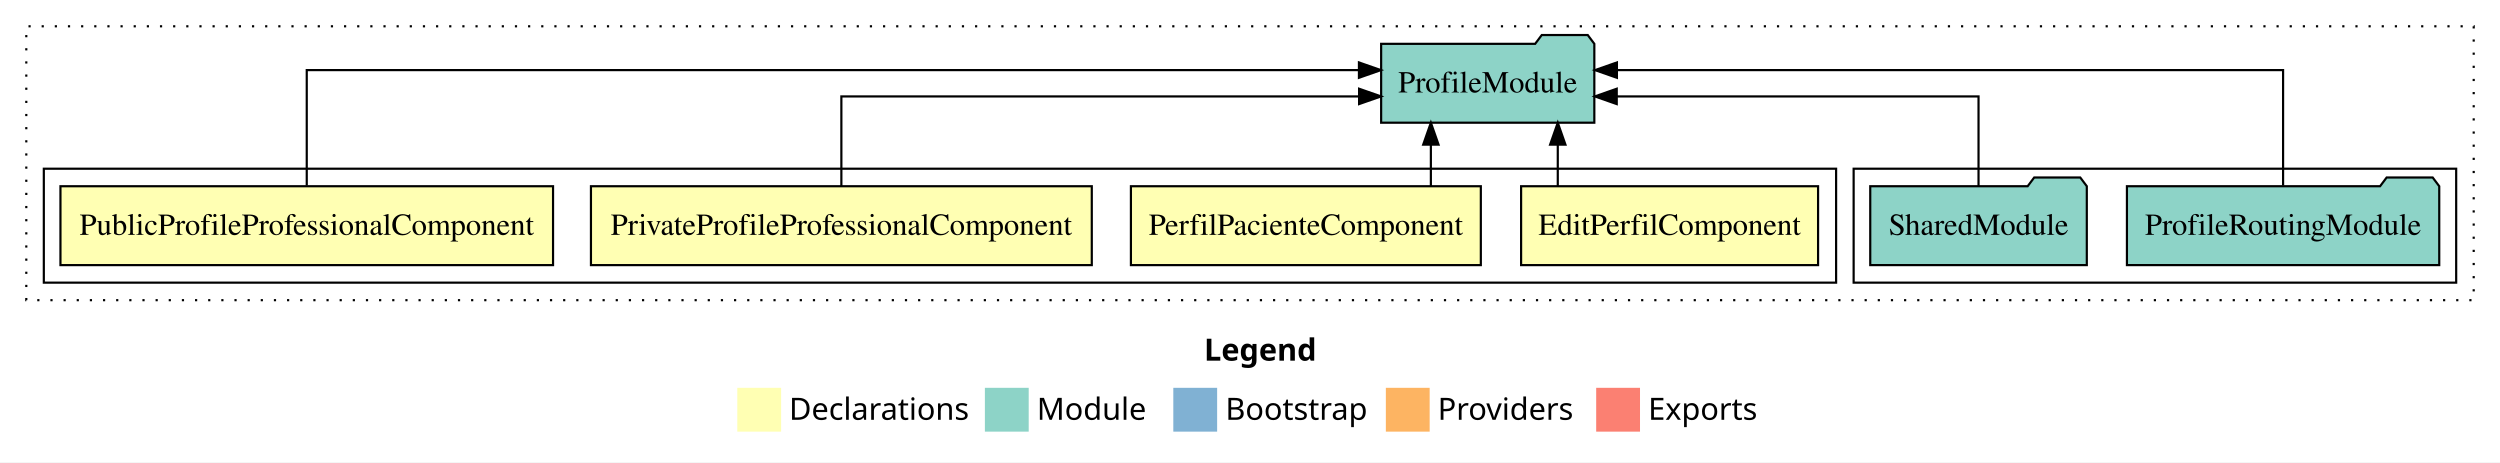
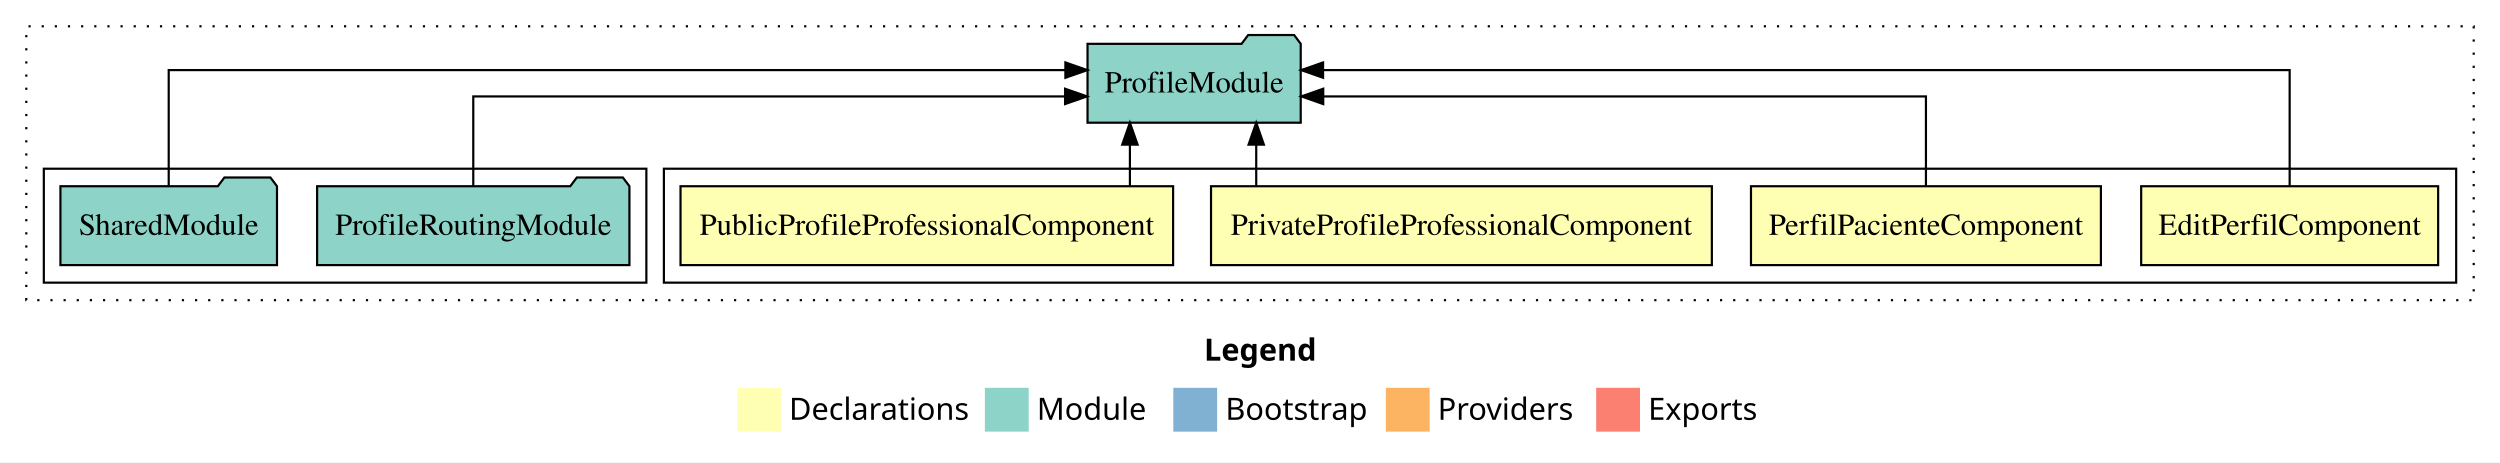
<svg xmlns="http://www.w3.org/2000/svg" width="1141pt" height="211pt" viewBox="0.00 0.00 1141.00 211.00">
  <g id="graph0" class="graph" transform="scale(1 1) rotate(0) translate(4 207)">
    <polygon fill="white" stroke="transparent" points="-4,4 -4,-207 1137,-207 1137,4 -4,4" />
    <text text-anchor="start" x="545.51" y="-42.4" font-family="Times-12" font-weight="bold" font-size="14.00">Legend</text>
    <polygon fill="#ffffb3" stroke="transparent" points="332.5,-10 332.5,-30 352.5,-30 352.5,-10 332.5,-10" />
    <text text-anchor="start" x="356.13" y="-15.4" font-family="Times-12" font-size="14.00">  Declarations</text>
    <polygon fill="#8dd3c7" stroke="transparent" points="445.5,-10 445.5,-30 465.5,-30 465.5,-10 445.5,-10" />
    <text text-anchor="start" x="469.23" y="-15.4" font-family="Times-12" font-size="14.00">  Module</text>
    <polygon fill="#80b1d3" stroke="transparent" points="531.5,-10 531.5,-30 551.5,-30 551.5,-10 531.5,-10" />
    <text text-anchor="start" x="555.28" y="-15.4" font-family="Times-12" font-size="14.00">  Bootstrap</text>
    <polygon fill="#fdb462" stroke="transparent" points="628.5,-10 628.5,-30 648.5,-30 648.5,-10 628.5,-10" />
    <text text-anchor="start" x="652.17" y="-15.4" font-family="Times-12" font-size="14.00">  Providers</text>
    <polygon fill="#fb8072" stroke="transparent" points="724.5,-10 724.5,-30 744.5,-30 744.5,-10 724.5,-10" />
    <text text-anchor="start" x="748.23" y="-15.4" font-family="Times-12" font-size="14.00">  Exports</text>
    <g id="clust1" class="cluster">
      <polygon fill="none" stroke="black" stroke-dasharray="1,5" points="8,-70 8,-195 1125,-195 1125,-70 8,-70" />
    </g>
+     <g id="clust2" class="cluster">
+       <polygon fill="none" stroke="black" points="299,-78 299,-130 1117,-130 1117,-78 299,-78" />
+     </g>
    <g id="clust7" class="cluster">
-       <polygon fill="none" stroke="black" points="842,-78 842,-130 1117,-130 1117,-78 842,-78" />
-     </g>
-     <g id="clust2" class="cluster">
-       <polygon fill="none" stroke="black" points="16,-78 16,-130 834,-130 834,-78 16,-78" />
+       <polygon fill="none" stroke="black" points="16,-78 16,-130 291,-130 291,-78 16,-78" />
    </g>
    <g id="node1" class="node">
-       <polygon fill="#ffffb3" stroke="black" points="825.77,-122 690.23,-122 690.23,-86 825.77,-86 825.77,-122" />
-       <text text-anchor="middle" x="758" y="-99.8" font-family="Times,serif" font-size="14.00">EditPerfilComponent</text>
+       <polygon fill="#ffffb3" stroke="black" points="1108.77,-122 973.23,-122 973.23,-86 1108.77,-86 1108.77,-122" />
+       <text text-anchor="middle" x="1041" y="-99.8" font-family="Times,serif" font-size="14.00">EditPerfilComponent</text>
    </g>
    <g id="node5" class="node">
-       <polygon fill="#8dd3c7" stroke="black" points="723.65,-187 720.65,-191 699.65,-191 696.65,-187 626.35,-187 626.35,-151 723.65,-151 723.65,-187" />
-       <text text-anchor="middle" x="675" y="-164.8" font-family="Times,serif" font-size="14.00">ProfileModule</text>
+       <polygon fill="#8dd3c7" stroke="black" points="589.65,-187 586.65,-191 565.65,-191 562.65,-187 492.35,-187 492.35,-151 589.65,-151 589.65,-187" />
+       <text text-anchor="middle" x="541" y="-164.8" font-family="Times,serif" font-size="14.00">ProfileModule</text>
    </g>
    <g id="edge1" class="edge">
-       <path fill="none" stroke="black" d="M706.97,-122.11C706.97,-122.11 706.97,-140.99 706.97,-140.99" />
-       <polygon fill="black" stroke="black" points="703.47,-140.99 706.97,-150.99 710.47,-140.99 703.47,-140.99" />
+       <path fill="none" stroke="black" d="M1041,-122.28C1041,-143.32 1041,-175 1041,-175 1041,-175 599.85,-175 599.85,-175" />
+       <polygon fill="black" stroke="black" points="599.85,-171.5 589.85,-175 599.85,-178.5 599.85,-171.5" />
    </g>
    <g id="node2" class="node">
-       <polygon fill="#ffffb3" stroke="black" points="671.85,-122 512.15,-122 512.15,-86 671.85,-86 671.85,-122" />
-       <text text-anchor="middle" x="592" y="-99.8" font-family="Times,serif" font-size="14.00">PerfilPacienteComponent</text>
+       <polygon fill="#ffffb3" stroke="black" points="954.85,-122 795.15,-122 795.15,-86 954.85,-86 954.85,-122" />
+       <text text-anchor="middle" x="875" y="-99.8" font-family="Times,serif" font-size="14.00">PerfilPacienteComponent</text>
    </g>
    <g id="edge2" class="edge">
-       <path fill="none" stroke="black" d="M649.05,-122.11C649.05,-122.11 649.05,-140.99 649.05,-140.99" />
-       <polygon fill="black" stroke="black" points="645.55,-140.99 649.05,-150.99 652.55,-140.99 645.55,-140.99" />
+       <path fill="none" stroke="black" d="M875,-122.02C875,-139.37 875,-163 875,-163 875,-163 599.92,-163 599.92,-163" />
+       <polygon fill="black" stroke="black" points="599.92,-159.5 589.92,-163 599.92,-166.5 599.92,-159.5" />
    </g>
    <g id="node3" class="node">
-       <polygon fill="#ffffb3" stroke="black" points="494.29,-122 265.71,-122 265.71,-86 494.29,-86 494.29,-122" />
-       <text text-anchor="middle" x="380" y="-99.8" font-family="Times,serif" font-size="14.00">PrivateProfileProfessionalComponent</text>
+       <polygon fill="#ffffb3" stroke="black" points="777.29,-122 548.71,-122 548.71,-86 777.29,-86 777.29,-122" />
+       <text text-anchor="middle" x="663" y="-99.8" font-family="Times,serif" font-size="14.00">PrivateProfileProfessionalComponent</text>
    </g>
    <g id="edge3" class="edge">
-       <path fill="none" stroke="black" d="M380,-122.02C380,-139.37 380,-163 380,-163 380,-163 616.29,-163 616.29,-163" />
-       <polygon fill="black" stroke="black" points="616.29,-166.5 626.29,-163 616.29,-159.5 616.29,-166.5" />
+       <path fill="none" stroke="black" d="M569.34,-122.11C569.34,-122.11 569.34,-140.99 569.34,-140.99" />
+       <polygon fill="black" stroke="black" points="565.84,-140.99 569.34,-150.99 572.84,-140.99 565.84,-140.99" />
    </g>
    <g id="node4" class="node">
-       <polygon fill="#ffffb3" stroke="black" points="248.41,-122 23.59,-122 23.59,-86 248.41,-86 248.41,-122" />
-       <text text-anchor="middle" x="136" y="-99.8" font-family="Times,serif" font-size="14.00">PublicProfileProfessionalComponent</text>
+       <polygon fill="#ffffb3" stroke="black" points="531.41,-122 306.59,-122 306.59,-86 531.41,-86 531.41,-122" />
+       <text text-anchor="middle" x="419" y="-99.8" font-family="Times,serif" font-size="14.00">PublicProfileProfessionalComponent</text>
    </g>
    <g id="edge4" class="edge">
-       <path fill="none" stroke="black" d="M136,-122.28C136,-143.32 136,-175 136,-175 136,-175 616.22,-175 616.22,-175" />
-       <polygon fill="black" stroke="black" points="616.22,-178.5 626.22,-175 616.22,-171.5 616.22,-178.5" />
+       <path fill="none" stroke="black" d="M511.69,-122.11C511.69,-122.11 511.69,-140.99 511.69,-140.99" />
+       <polygon fill="black" stroke="black" points="508.19,-140.99 511.69,-150.99 515.19,-140.99 508.19,-140.99" />
    </g>
    <g id="node6" class="node">
-       <polygon fill="#8dd3c7" stroke="black" points="1109.27,-122 1106.27,-126 1085.27,-126 1082.27,-122 966.73,-122 966.73,-86 1109.27,-86 1109.27,-122" />
-       <text text-anchor="middle" x="1038" y="-99.8" font-family="Times,serif" font-size="14.00">ProfileRoutingModule</text>
+       <polygon fill="#8dd3c7" stroke="black" points="283.27,-122 280.27,-126 259.27,-126 256.27,-122 140.73,-122 140.73,-86 283.27,-86 283.27,-122" />
+       <text text-anchor="middle" x="212" y="-99.8" font-family="Times,serif" font-size="14.00">ProfileRoutingModule</text>
    </g>
    <g id="edge5" class="edge">
-       <path fill="none" stroke="black" d="M1038,-122.28C1038,-143.32 1038,-175 1038,-175 1038,-175 733.96,-175 733.96,-175" />
-       <polygon fill="black" stroke="black" points="733.96,-171.5 723.96,-175 733.96,-178.5 733.96,-171.5" />
+       <path fill="none" stroke="black" d="M212,-122.02C212,-139.37 212,-163 212,-163 212,-163 482.1,-163 482.1,-163" />
+       <polygon fill="black" stroke="black" points="482.1,-166.5 492.1,-163 482.1,-159.5 482.1,-166.5" />
    </g>
    <g id="node7" class="node">
-       <polygon fill="#8dd3c7" stroke="black" points="948.42,-122 945.42,-126 924.42,-126 921.42,-122 849.58,-122 849.58,-86 948.42,-86 948.42,-122" />
-       <text text-anchor="middle" x="899" y="-99.8" font-family="Times,serif" font-size="14.00">SharedModule</text>
+       <polygon fill="#8dd3c7" stroke="black" points="122.42,-122 119.42,-126 98.42,-126 95.42,-122 23.58,-122 23.58,-86 122.42,-86 122.42,-122" />
+       <text text-anchor="middle" x="73" y="-99.8" font-family="Times,serif" font-size="14.00">SharedModule</text>
    </g>
    <g id="edge6" class="edge">
-       <path fill="none" stroke="black" d="M899,-122.02C899,-139.37 899,-163 899,-163 899,-163 733.88,-163 733.88,-163" />
-       <polygon fill="black" stroke="black" points="733.88,-159.5 723.88,-163 733.88,-166.5 733.88,-159.5" />
+       <path fill="none" stroke="black" d="M73,-122.28C73,-143.32 73,-175 73,-175 73,-175 482.24,-175 482.24,-175" />
+       <polygon fill="black" stroke="black" points="482.24,-178.5 492.24,-175 482.24,-171.5 482.24,-178.5" />
    </g>
  </g>
</svg>
